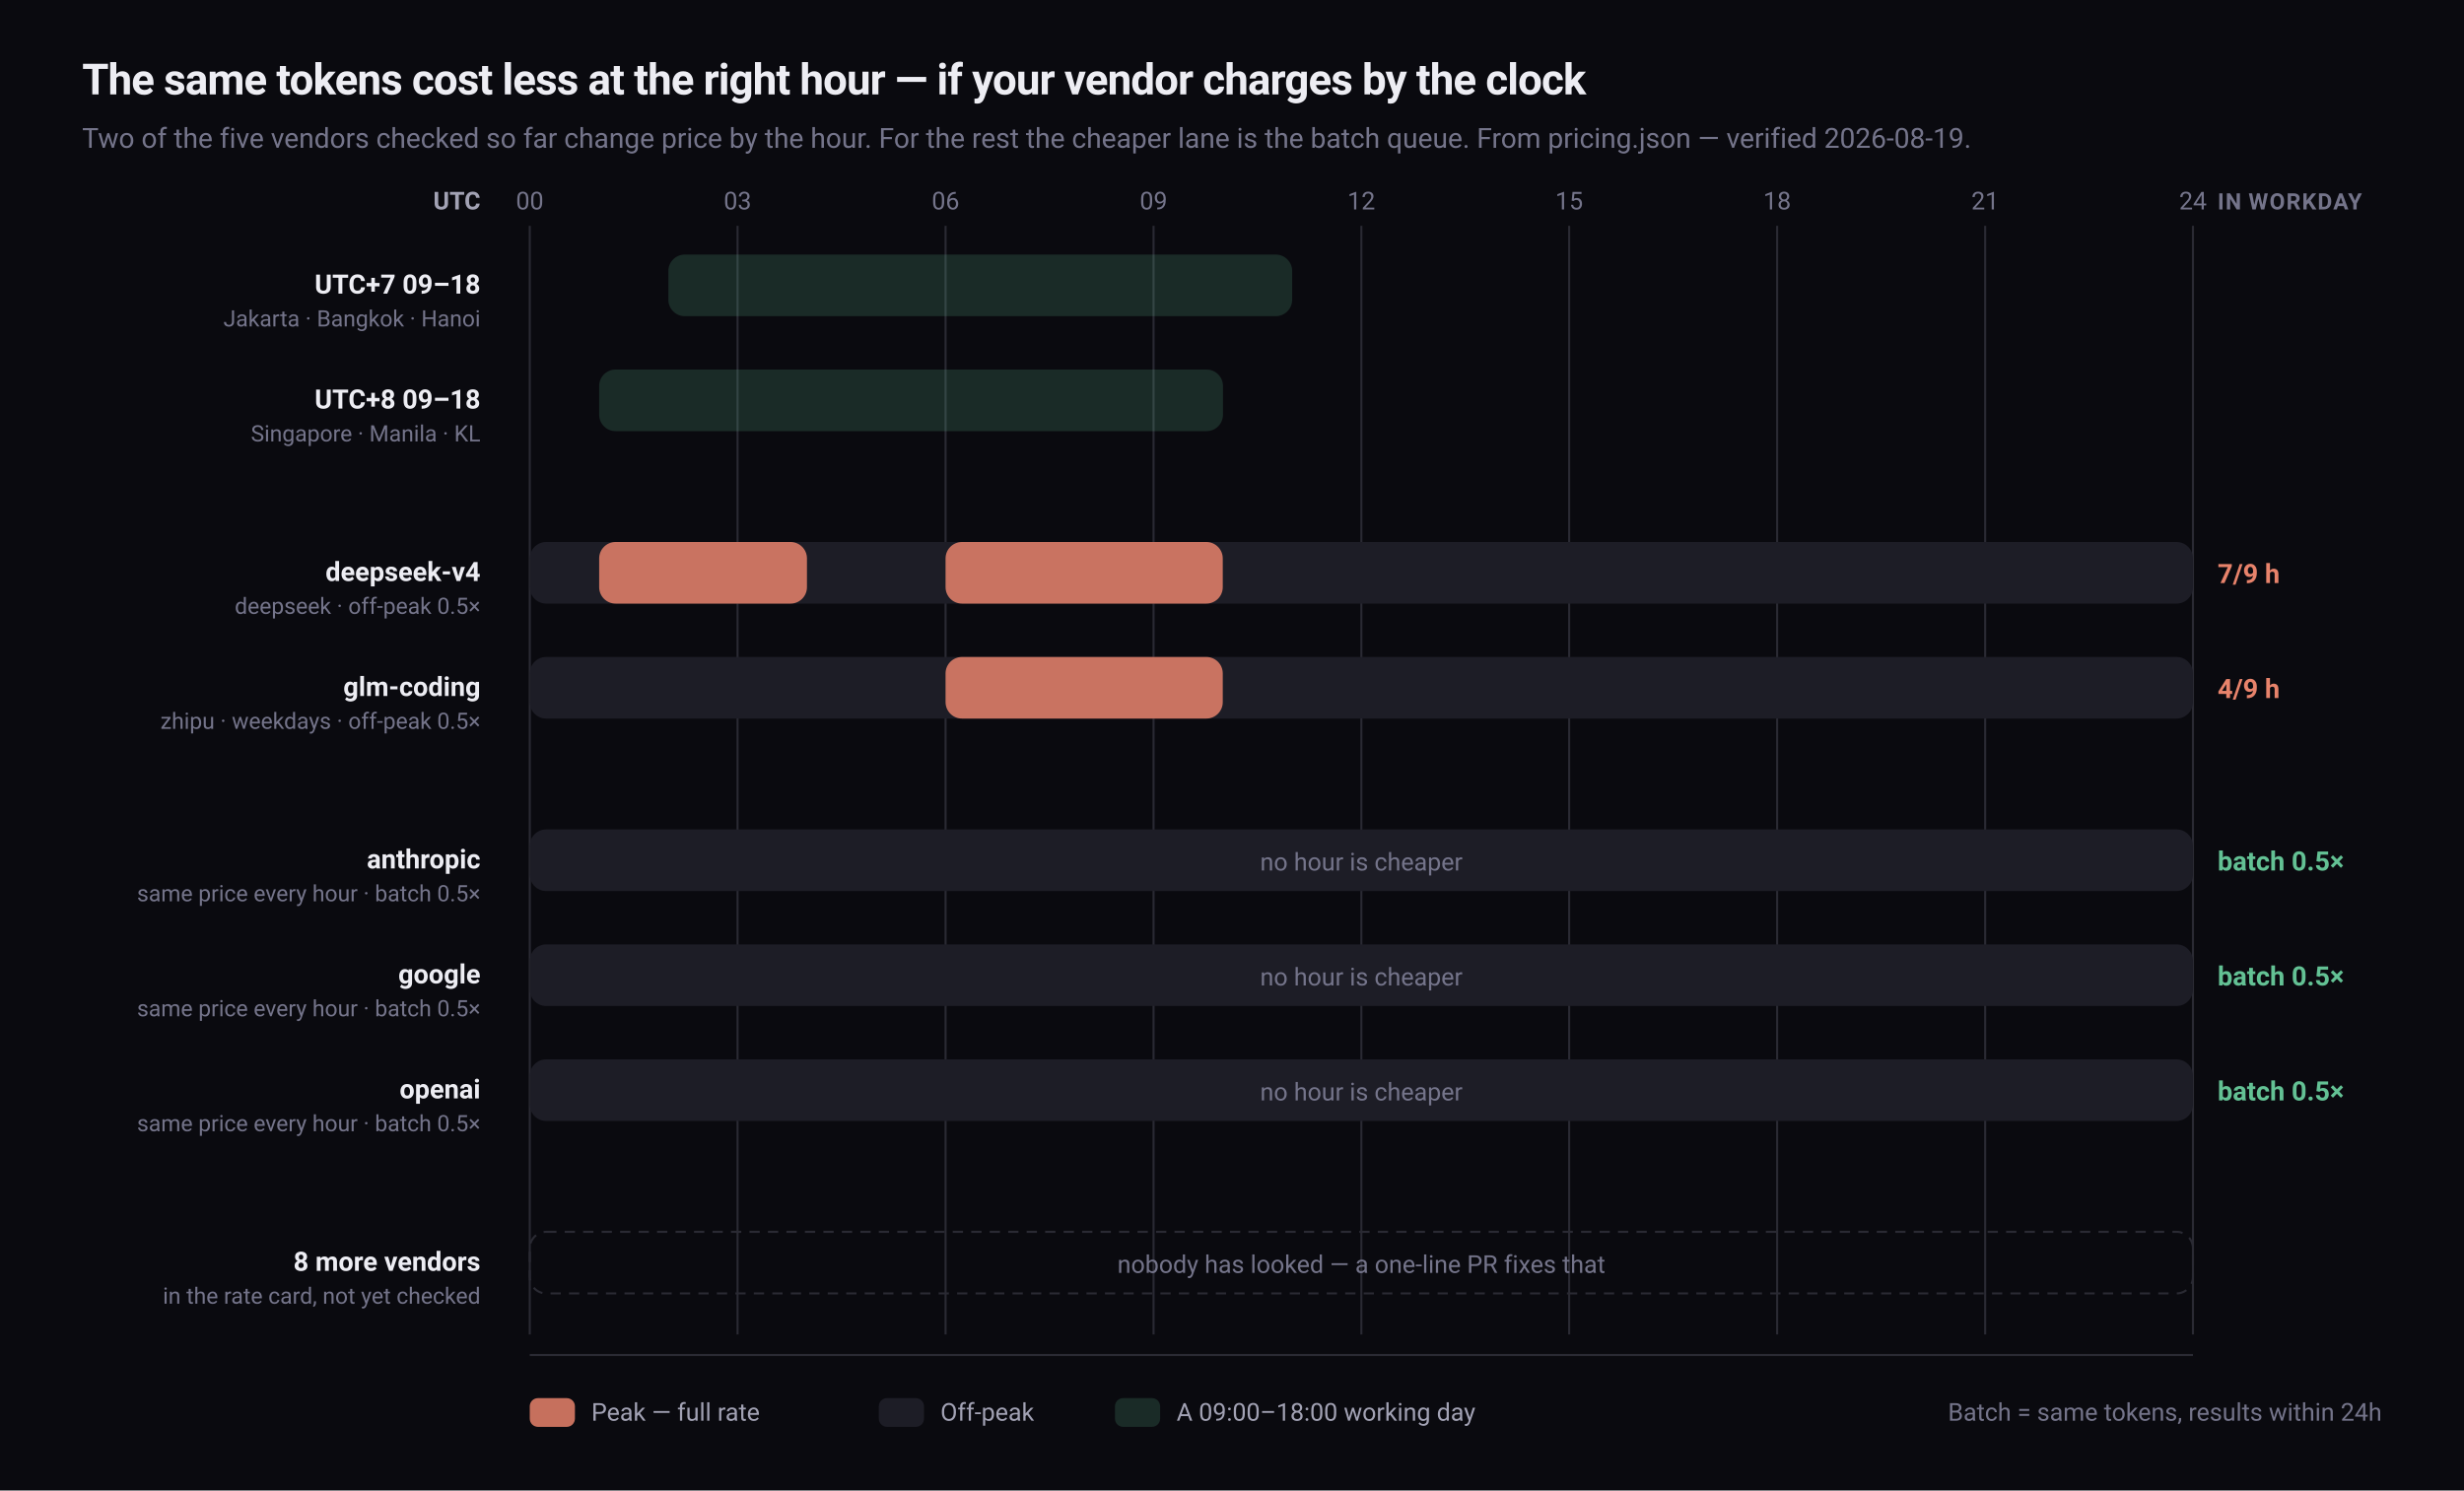
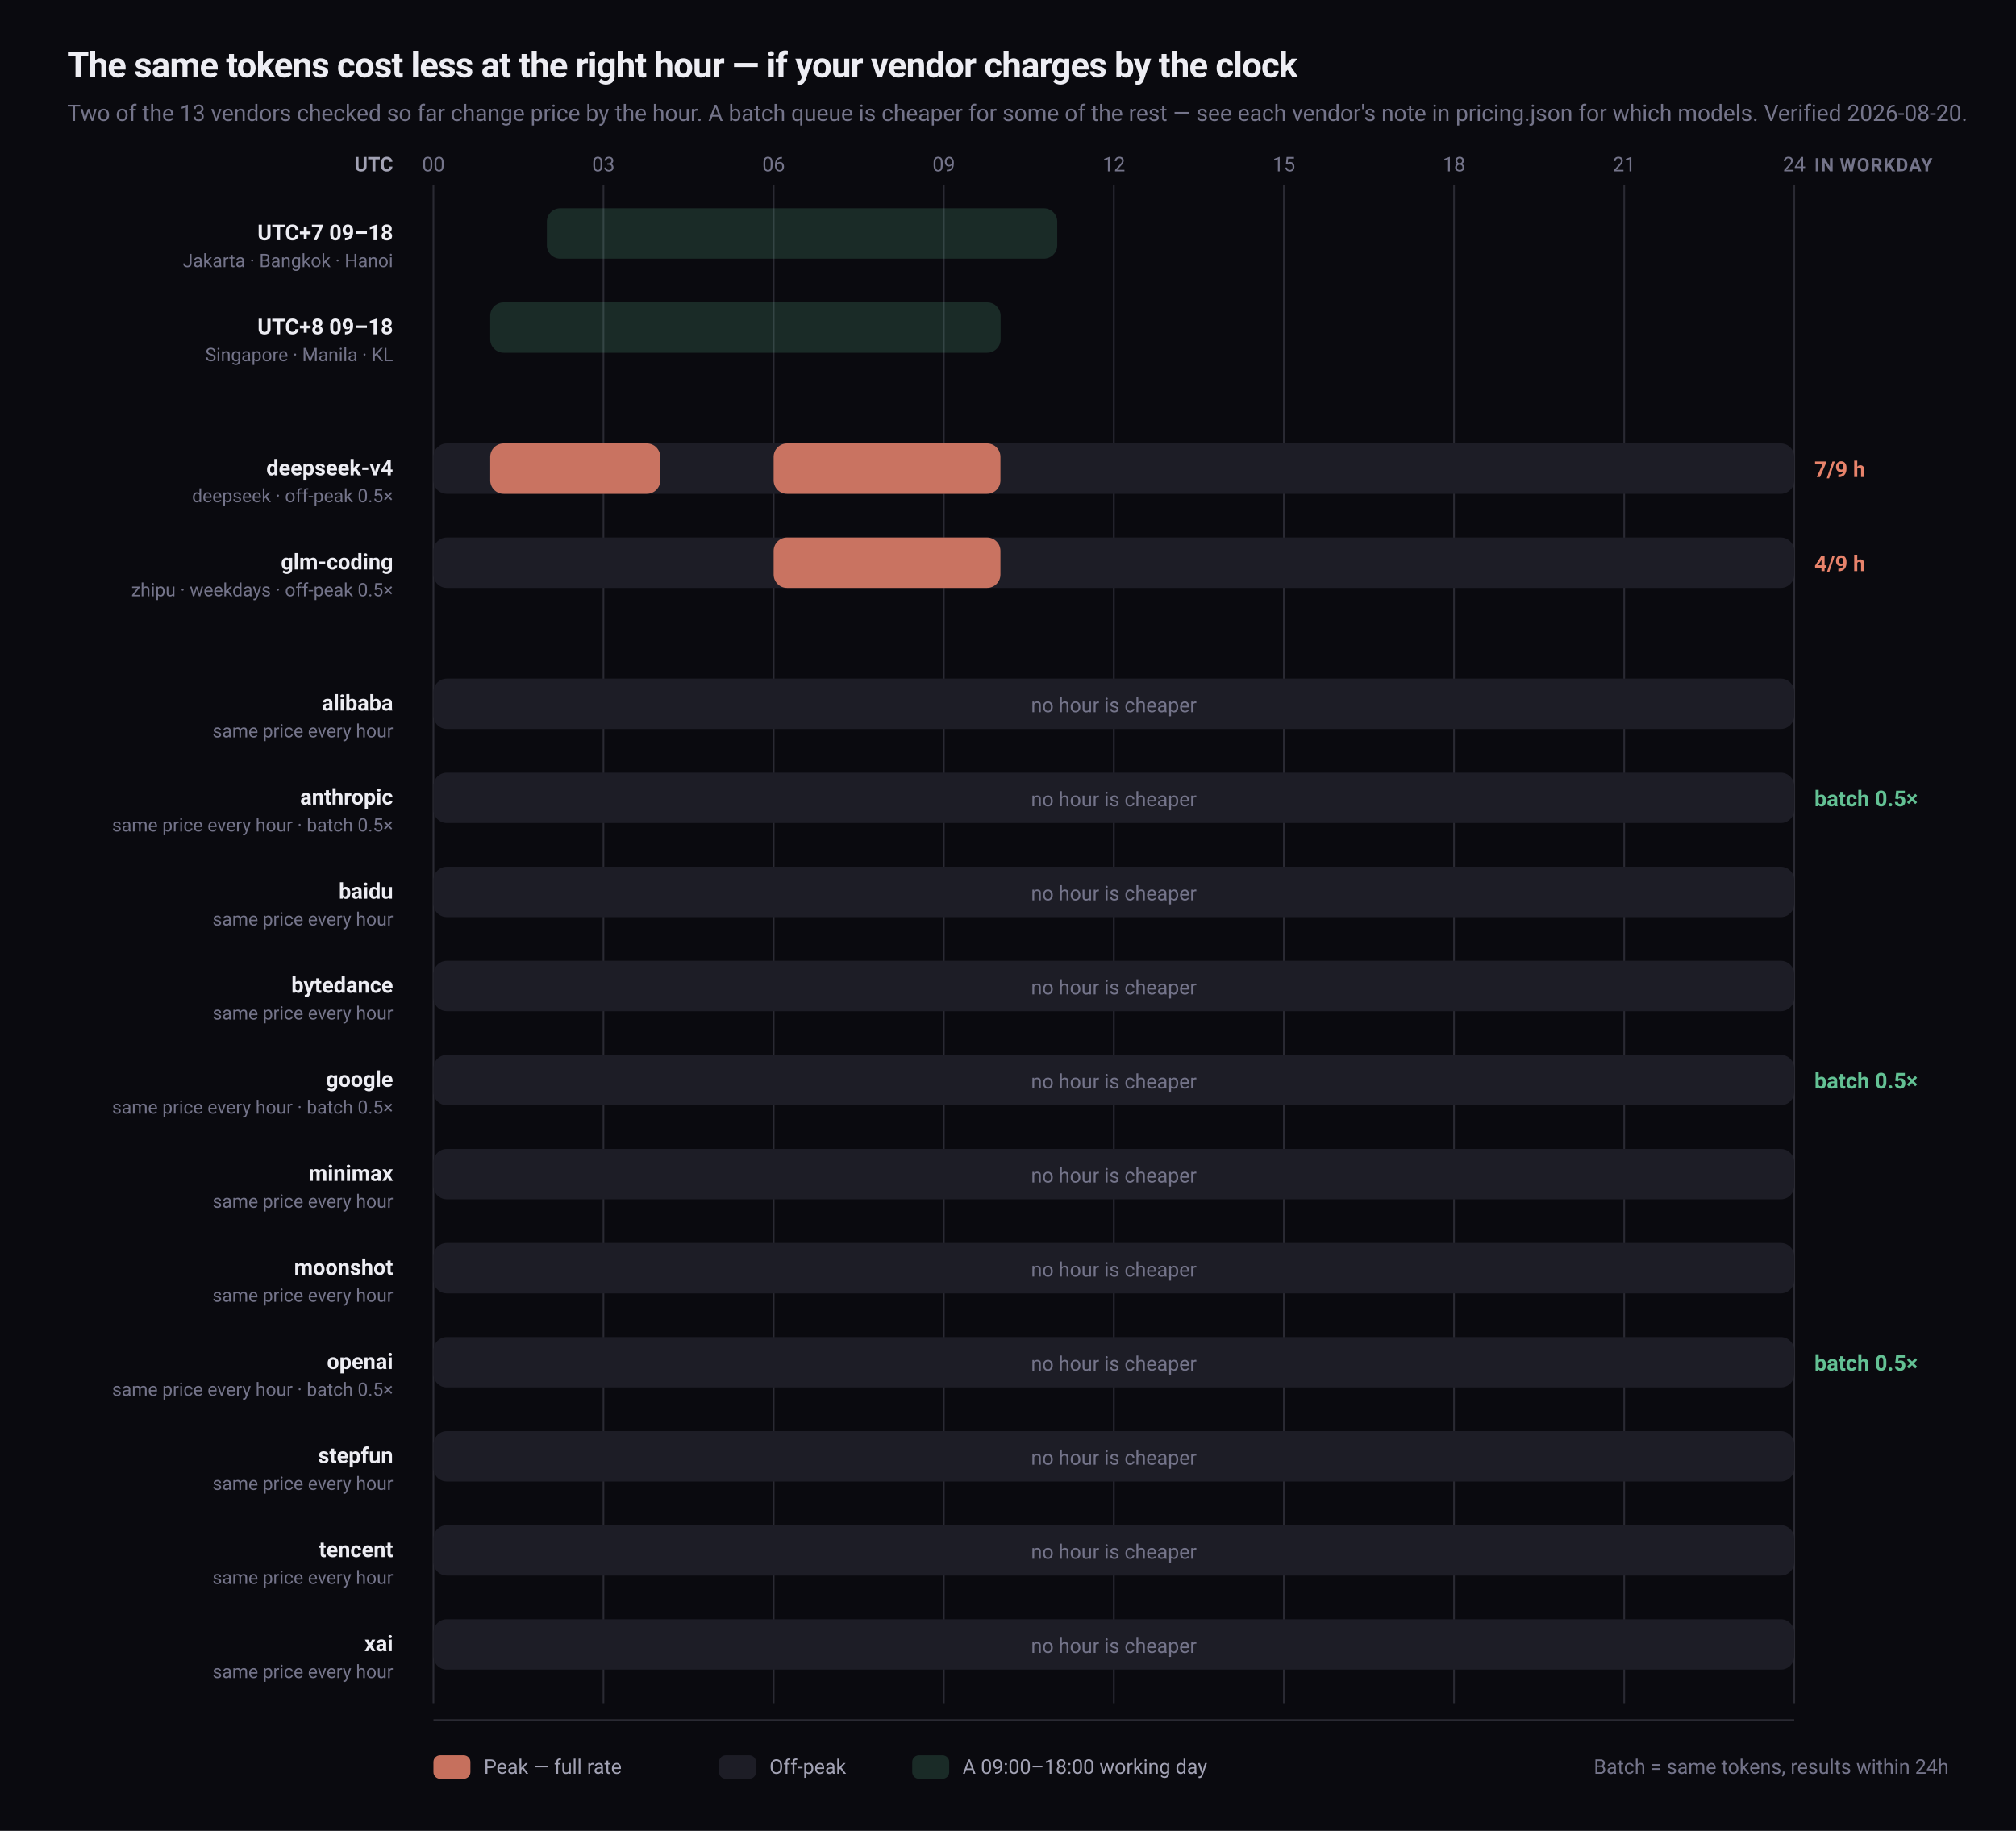
- <svg xmlns="http://www.w3.org/2000/svg" viewBox="0 0 1200 726" width="1200" height="726" role="img" aria-label="Every vendor in the rate card, showing which ones change price by the hour and which charge the same all day, plotted against a 09:00 to 18:00 working day in UTC+7 and UTC+8.">
-   <rect width="1200" height="726" fill="#0a0a0f" />
+ <svg xmlns="http://www.w3.org/2000/svg" viewBox="0 0 1200 1090" width="1200" height="1090" role="img" aria-label="Every vendor in the rate card, showing which ones change price by the hour and which charge the same all day, plotted against a 09:00 to 18:00 working day in UTC+7 and UTC+8.">
+   <rect width="1200" height="1090" fill="#0a0a0f" />
  <text x="40" y="46" font-family="ui-sans-serif,-apple-system,'Segoe UI',Roboto,'Helvetica Neue',Arial,sans-serif" font-size="21" font-weight="650" fill="#ededf3" letter-spacing="-0.4">The same tokens cost less at the right hour — if your vendor charges by the clock</text>
-   <text x="40" y="72" font-family="ui-sans-serif,-apple-system,'Segoe UI',Roboto,'Helvetica Neue',Arial,sans-serif" font-size="13.5" fill="#74748a">Two of the five vendors checked so far change price by the hour. For the rest the cheaper lane is the batch queue. From pricing.json — verified 2026-08-19.</text>
-   <line x1="258.0" y1="110" x2="258.0" y2="650" stroke="#2a2a33" stroke-width="1" />
+   <text x="40" y="72" font-family="ui-sans-serif,-apple-system,'Segoe UI',Roboto,'Helvetica Neue',Arial,sans-serif" font-size="13.5" fill="#74748a">Two of the 13 vendors checked so far change price by the hour. A batch queue is cheaper for some of the rest — see each vendor's note in pricing.json for which models. Verified 2026-08-20.</text>
+   <line x1="258.0" y1="110" x2="258.0" y2="1014" stroke="#2a2a33" stroke-width="1" />
  <text x="258.0" y="102" text-anchor="middle" font-family="ui-sans-serif,-apple-system,'Segoe UI',Roboto,'Helvetica Neue',Arial,sans-serif" font-size="12" fill="#74748a">00</text>
-   <line x1="359.2" y1="110" x2="359.2" y2="650" stroke="#2a2a33" stroke-width="1" />
+   <line x1="359.2" y1="110" x2="359.2" y2="1014" stroke="#2a2a33" stroke-width="1" />
  <text x="359.2" y="102" text-anchor="middle" font-family="ui-sans-serif,-apple-system,'Segoe UI',Roboto,'Helvetica Neue',Arial,sans-serif" font-size="12" fill="#74748a">03</text>
-   <line x1="460.5" y1="110" x2="460.5" y2="650" stroke="#2a2a33" stroke-width="1" />
+   <line x1="460.5" y1="110" x2="460.5" y2="1014" stroke="#2a2a33" stroke-width="1" />
  <text x="460.5" y="102" text-anchor="middle" font-family="ui-sans-serif,-apple-system,'Segoe UI',Roboto,'Helvetica Neue',Arial,sans-serif" font-size="12" fill="#74748a">06</text>
-   <line x1="561.8" y1="110" x2="561.8" y2="650" stroke="#2a2a33" stroke-width="1" />
+   <line x1="561.8" y1="110" x2="561.8" y2="1014" stroke="#2a2a33" stroke-width="1" />
  <text x="561.8" y="102" text-anchor="middle" font-family="ui-sans-serif,-apple-system,'Segoe UI',Roboto,'Helvetica Neue',Arial,sans-serif" font-size="12" fill="#74748a">09</text>
-   <line x1="663.0" y1="110" x2="663.0" y2="650" stroke="#2a2a33" stroke-width="1" />
+   <line x1="663.0" y1="110" x2="663.0" y2="1014" stroke="#2a2a33" stroke-width="1" />
  <text x="663.0" y="102" text-anchor="middle" font-family="ui-sans-serif,-apple-system,'Segoe UI',Roboto,'Helvetica Neue',Arial,sans-serif" font-size="12" fill="#74748a">12</text>
-   <line x1="764.2" y1="110" x2="764.2" y2="650" stroke="#2a2a33" stroke-width="1" />
+   <line x1="764.2" y1="110" x2="764.2" y2="1014" stroke="#2a2a33" stroke-width="1" />
  <text x="764.2" y="102" text-anchor="middle" font-family="ui-sans-serif,-apple-system,'Segoe UI',Roboto,'Helvetica Neue',Arial,sans-serif" font-size="12" fill="#74748a">15</text>
-   <line x1="865.5" y1="110" x2="865.5" y2="650" stroke="#2a2a33" stroke-width="1" />
+   <line x1="865.5" y1="110" x2="865.5" y2="1014" stroke="#2a2a33" stroke-width="1" />
  <text x="865.5" y="102" text-anchor="middle" font-family="ui-sans-serif,-apple-system,'Segoe UI',Roboto,'Helvetica Neue',Arial,sans-serif" font-size="12" fill="#74748a">18</text>
-   <line x1="966.8" y1="110" x2="966.8" y2="650" stroke="#2a2a33" stroke-width="1" />
+   <line x1="966.8" y1="110" x2="966.8" y2="1014" stroke="#2a2a33" stroke-width="1" />
  <text x="966.8" y="102" text-anchor="middle" font-family="ui-sans-serif,-apple-system,'Segoe UI',Roboto,'Helvetica Neue',Arial,sans-serif" font-size="12" fill="#74748a">21</text>
-   <line x1="1068.0" y1="110" x2="1068.0" y2="650" stroke="#2a2a33" stroke-width="1" />
+   <line x1="1068.0" y1="110" x2="1068.0" y2="1014" stroke="#2a2a33" stroke-width="1" />
  <text x="1068.0" y="102" text-anchor="middle" font-family="ui-sans-serif,-apple-system,'Segoe UI',Roboto,'Helvetica Neue',Arial,sans-serif" font-size="12" fill="#74748a">24</text>
  <text x="234" y="102" text-anchor="end" font-family="ui-sans-serif,-apple-system,'Segoe UI',Roboto,'Helvetica Neue',Arial,sans-serif" font-size="12" font-weight="640" fill="#a2a2b4">UTC</text>
  <text x="1080" y="102" font-family="ui-sans-serif,-apple-system,'Segoe UI',Roboto,'Helvetica Neue',Arial,sans-serif" font-size="11" font-weight="640" letter-spacing="0.6" fill="#74748a">IN WORKDAY</text>
  <text x="234" y="143" text-anchor="end" font-family="ui-sans-serif,-apple-system,'Segoe UI',Roboto,'Helvetica Neue',Arial,sans-serif" font-size="13" font-weight="640" fill="#ededf3">UTC+7  09–18</text>
  <text x="234" y="159" text-anchor="end" font-family="ui-sans-serif,-apple-system,'Segoe UI',Roboto,'Helvetica Neue',Arial,sans-serif" font-size="11" fill="#74748a">Jakarta · Bangkok · Hanoi</text>
  <rect x="325.5" y="124" width="303.8" height="30" rx="8" fill="#63c194" opacity="0.18" />
  <text x="234" y="199" text-anchor="end" font-family="ui-sans-serif,-apple-system,'Segoe UI',Roboto,'Helvetica Neue',Arial,sans-serif" font-size="13" font-weight="640" fill="#ededf3">UTC+8  09–18</text>
  <text x="234" y="215" text-anchor="end" font-family="ui-sans-serif,-apple-system,'Segoe UI',Roboto,'Helvetica Neue',Arial,sans-serif" font-size="11" fill="#74748a">Singapore · Manila · KL</text>
  <rect x="291.8" y="180" width="303.8" height="30" rx="8" fill="#63c194" opacity="0.18" />
  <text x="234" y="283" text-anchor="end" font-family="ui-sans-serif,-apple-system,'Segoe UI',Roboto,'Helvetica Neue',Arial,sans-serif" font-size="13" font-weight="640" fill="#ededf3">deepseek-v4</text>
  <text x="234" y="299" text-anchor="end" font-family="ui-sans-serif,-apple-system,'Segoe UI',Roboto,'Helvetica Neue',Arial,sans-serif" font-size="11" fill="#74748a">deepseek · off-peak 0.5×</text>
  <rect x="258" y="264" width="810" height="30" rx="8" fill="#1d1d26" />
  <rect x="291.8" y="264" width="101.2" height="30" rx="8" fill="#e8836b" opacity="0.85" />
  <rect x="460.5" y="264" width="135.0" height="30" rx="8" fill="#e8836b" opacity="0.85" />
  <text x="1080" y="284" font-family="ui-sans-serif,-apple-system,'Segoe UI',Roboto,'Helvetica Neue',Arial,sans-serif" font-size="13" font-weight="650" fill="#e8836b">7/9 h</text>
  <text x="234" y="339" text-anchor="end" font-family="ui-sans-serif,-apple-system,'Segoe UI',Roboto,'Helvetica Neue',Arial,sans-serif" font-size="13" font-weight="640" fill="#ededf3">glm-coding</text>
  <text x="234" y="355" text-anchor="end" font-family="ui-sans-serif,-apple-system,'Segoe UI',Roboto,'Helvetica Neue',Arial,sans-serif" font-size="11" fill="#74748a">zhipu · weekdays · off-peak 0.5×</text>
  <rect x="258" y="320" width="810" height="30" rx="8" fill="#1d1d26" />
  <rect x="460.5" y="320" width="135.0" height="30" rx="8" fill="#e8836b" opacity="0.85" />
  <text x="1080" y="340" font-family="ui-sans-serif,-apple-system,'Segoe UI',Roboto,'Helvetica Neue',Arial,sans-serif" font-size="13" font-weight="650" fill="#e8836b">4/9 h</text>
-   <text x="234" y="423" text-anchor="end" font-family="ui-sans-serif,-apple-system,'Segoe UI',Roboto,'Helvetica Neue',Arial,sans-serif" font-size="13" font-weight="640" fill="#ededf3">anthropic</text>
-   <text x="234" y="439" text-anchor="end" font-family="ui-sans-serif,-apple-system,'Segoe UI',Roboto,'Helvetica Neue',Arial,sans-serif" font-size="11" fill="#74748a">same price every hour · batch 0.5×</text>
+   <text x="234" y="423" text-anchor="end" font-family="ui-sans-serif,-apple-system,'Segoe UI',Roboto,'Helvetica Neue',Arial,sans-serif" font-size="13" font-weight="640" fill="#ededf3">alibaba</text>
+   <text x="234" y="439" text-anchor="end" font-family="ui-sans-serif,-apple-system,'Segoe UI',Roboto,'Helvetica Neue',Arial,sans-serif" font-size="11" fill="#74748a">same price every hour</text>
  <rect x="258" y="404" width="810" height="30" rx="8" fill="#1d1d26" />
  <text x="663.0" y="424" text-anchor="middle" font-family="ui-sans-serif,-apple-system,'Segoe UI',Roboto,'Helvetica Neue',Arial,sans-serif" font-size="12" fill="#74748a">no hour is cheaper</text>
-   <text x="1080" y="424" font-family="ui-sans-serif,-apple-system,'Segoe UI',Roboto,'Helvetica Neue',Arial,sans-serif" font-size="13" font-weight="650" fill="#63c194">batch 0.5×</text>
-   <text x="234" y="479" text-anchor="end" font-family="ui-sans-serif,-apple-system,'Segoe UI',Roboto,'Helvetica Neue',Arial,sans-serif" font-size="13" font-weight="640" fill="#ededf3">google</text>
+   <text x="234" y="479" text-anchor="end" font-family="ui-sans-serif,-apple-system,'Segoe UI',Roboto,'Helvetica Neue',Arial,sans-serif" font-size="13" font-weight="640" fill="#ededf3">anthropic</text>
  <text x="234" y="495" text-anchor="end" font-family="ui-sans-serif,-apple-system,'Segoe UI',Roboto,'Helvetica Neue',Arial,sans-serif" font-size="11" fill="#74748a">same price every hour · batch 0.5×</text>
  <rect x="258" y="460" width="810" height="30" rx="8" fill="#1d1d26" />
  <text x="663.0" y="480" text-anchor="middle" font-family="ui-sans-serif,-apple-system,'Segoe UI',Roboto,'Helvetica Neue',Arial,sans-serif" font-size="12" fill="#74748a">no hour is cheaper</text>
  <text x="1080" y="480" font-family="ui-sans-serif,-apple-system,'Segoe UI',Roboto,'Helvetica Neue',Arial,sans-serif" font-size="13" font-weight="650" fill="#63c194">batch 0.5×</text>
-   <text x="234" y="535" text-anchor="end" font-family="ui-sans-serif,-apple-system,'Segoe UI',Roboto,'Helvetica Neue',Arial,sans-serif" font-size="13" font-weight="640" fill="#ededf3">openai</text>
-   <text x="234" y="551" text-anchor="end" font-family="ui-sans-serif,-apple-system,'Segoe UI',Roboto,'Helvetica Neue',Arial,sans-serif" font-size="11" fill="#74748a">same price every hour · batch 0.5×</text>
+   <text x="234" y="535" text-anchor="end" font-family="ui-sans-serif,-apple-system,'Segoe UI',Roboto,'Helvetica Neue',Arial,sans-serif" font-size="13" font-weight="640" fill="#ededf3">baidu</text>
+   <text x="234" y="551" text-anchor="end" font-family="ui-sans-serif,-apple-system,'Segoe UI',Roboto,'Helvetica Neue',Arial,sans-serif" font-size="11" fill="#74748a">same price every hour</text>
  <rect x="258" y="516" width="810" height="30" rx="8" fill="#1d1d26" />
  <text x="663.0" y="536" text-anchor="middle" font-family="ui-sans-serif,-apple-system,'Segoe UI',Roboto,'Helvetica Neue',Arial,sans-serif" font-size="12" fill="#74748a">no hour is cheaper</text>
-   <text x="1080" y="536" font-family="ui-sans-serif,-apple-system,'Segoe UI',Roboto,'Helvetica Neue',Arial,sans-serif" font-size="13" font-weight="650" fill="#63c194">batch 0.5×</text>
-   <text x="234" y="619" text-anchor="end" font-family="ui-sans-serif,-apple-system,'Segoe UI',Roboto,'Helvetica Neue',Arial,sans-serif" font-size="13" font-weight="640" fill="#ededf3">8 more vendors</text>
-   <text x="234" y="635" text-anchor="end" font-family="ui-sans-serif,-apple-system,'Segoe UI',Roboto,'Helvetica Neue',Arial,sans-serif" font-size="11" fill="#74748a">in the rate card, not yet checked</text>
-   <rect x="258" y="600" width="810" height="30" rx="8" stroke-dasharray="5 4" stroke="#2a2a33" fill="none" />
-   <text x="663.0" y="620" text-anchor="middle" font-family="ui-sans-serif,-apple-system,'Segoe UI',Roboto,'Helvetica Neue',Arial,sans-serif" font-size="12" fill="#74748a">nobody has looked — a one-line PR fixes that</text>
-   <line x1="258" y1="660" x2="1068" y2="660" stroke="#2a2a33" stroke-width="1" />
-   <rect x="258" y="681" width="22" height="14" rx="4" fill="#e8836b" opacity="0.85" />
-   <text x="288" y="692" font-family="ui-sans-serif,-apple-system,'Segoe UI',Roboto,'Helvetica Neue',Arial,sans-serif" font-size="12" fill="#a2a2b4">Peak — full rate</text>
-   <rect x="428" y="681" width="22" height="14" rx="4" fill="#1d1d26" opacity="1" />
-   <text x="458" y="692" font-family="ui-sans-serif,-apple-system,'Segoe UI',Roboto,'Helvetica Neue',Arial,sans-serif" font-size="12" fill="#a2a2b4">Off-peak</text>
-   <rect x="543" y="681" width="22" height="14" rx="4" fill="#63c194" opacity="0.18" />
-   <text x="573" y="692" font-family="ui-sans-serif,-apple-system,'Segoe UI',Roboto,'Helvetica Neue',Arial,sans-serif" font-size="12" fill="#a2a2b4">A 09:00–18:00 working day</text>
-   <text x="1160" y="692" text-anchor="end" font-family="ui-sans-serif,-apple-system,'Segoe UI',Roboto,'Helvetica Neue',Arial,sans-serif" font-size="12" fill="#74748a">Batch = same tokens, results within 24h</text>
+   <text x="234" y="591" text-anchor="end" font-family="ui-sans-serif,-apple-system,'Segoe UI',Roboto,'Helvetica Neue',Arial,sans-serif" font-size="13" font-weight="640" fill="#ededf3">bytedance</text>
+   <text x="234" y="607" text-anchor="end" font-family="ui-sans-serif,-apple-system,'Segoe UI',Roboto,'Helvetica Neue',Arial,sans-serif" font-size="11" fill="#74748a">same price every hour</text>
+   <rect x="258" y="572" width="810" height="30" rx="8" fill="#1d1d26" />
+   <text x="663.0" y="592" text-anchor="middle" font-family="ui-sans-serif,-apple-system,'Segoe UI',Roboto,'Helvetica Neue',Arial,sans-serif" font-size="12" fill="#74748a">no hour is cheaper</text>
+   <text x="234" y="647" text-anchor="end" font-family="ui-sans-serif,-apple-system,'Segoe UI',Roboto,'Helvetica Neue',Arial,sans-serif" font-size="13" font-weight="640" fill="#ededf3">google</text>
+   <text x="234" y="663" text-anchor="end" font-family="ui-sans-serif,-apple-system,'Segoe UI',Roboto,'Helvetica Neue',Arial,sans-serif" font-size="11" fill="#74748a">same price every hour · batch 0.5×</text>
+   <rect x="258" y="628" width="810" height="30" rx="8" fill="#1d1d26" />
+   <text x="663.0" y="648" text-anchor="middle" font-family="ui-sans-serif,-apple-system,'Segoe UI',Roboto,'Helvetica Neue',Arial,sans-serif" font-size="12" fill="#74748a">no hour is cheaper</text>
+   <text x="1080" y="648" font-family="ui-sans-serif,-apple-system,'Segoe UI',Roboto,'Helvetica Neue',Arial,sans-serif" font-size="13" font-weight="650" fill="#63c194">batch 0.5×</text>
+   <text x="234" y="703" text-anchor="end" font-family="ui-sans-serif,-apple-system,'Segoe UI',Roboto,'Helvetica Neue',Arial,sans-serif" font-size="13" font-weight="640" fill="#ededf3">minimax</text>
+   <text x="234" y="719" text-anchor="end" font-family="ui-sans-serif,-apple-system,'Segoe UI',Roboto,'Helvetica Neue',Arial,sans-serif" font-size="11" fill="#74748a">same price every hour</text>
+   <rect x="258" y="684" width="810" height="30" rx="8" fill="#1d1d26" />
+   <text x="663.0" y="704" text-anchor="middle" font-family="ui-sans-serif,-apple-system,'Segoe UI',Roboto,'Helvetica Neue',Arial,sans-serif" font-size="12" fill="#74748a">no hour is cheaper</text>
+   <text x="234" y="759" text-anchor="end" font-family="ui-sans-serif,-apple-system,'Segoe UI',Roboto,'Helvetica Neue',Arial,sans-serif" font-size="13" font-weight="640" fill="#ededf3">moonshot</text>
+   <text x="234" y="775" text-anchor="end" font-family="ui-sans-serif,-apple-system,'Segoe UI',Roboto,'Helvetica Neue',Arial,sans-serif" font-size="11" fill="#74748a">same price every hour</text>
+   <rect x="258" y="740" width="810" height="30" rx="8" fill="#1d1d26" />
+   <text x="663.0" y="760" text-anchor="middle" font-family="ui-sans-serif,-apple-system,'Segoe UI',Roboto,'Helvetica Neue',Arial,sans-serif" font-size="12" fill="#74748a">no hour is cheaper</text>
+   <text x="234" y="815" text-anchor="end" font-family="ui-sans-serif,-apple-system,'Segoe UI',Roboto,'Helvetica Neue',Arial,sans-serif" font-size="13" font-weight="640" fill="#ededf3">openai</text>
+   <text x="234" y="831" text-anchor="end" font-family="ui-sans-serif,-apple-system,'Segoe UI',Roboto,'Helvetica Neue',Arial,sans-serif" font-size="11" fill="#74748a">same price every hour · batch 0.5×</text>
+   <rect x="258" y="796" width="810" height="30" rx="8" fill="#1d1d26" />
+   <text x="663.0" y="816" text-anchor="middle" font-family="ui-sans-serif,-apple-system,'Segoe UI',Roboto,'Helvetica Neue',Arial,sans-serif" font-size="12" fill="#74748a">no hour is cheaper</text>
+   <text x="1080" y="816" font-family="ui-sans-serif,-apple-system,'Segoe UI',Roboto,'Helvetica Neue',Arial,sans-serif" font-size="13" font-weight="650" fill="#63c194">batch 0.5×</text>
+   <text x="234" y="871" text-anchor="end" font-family="ui-sans-serif,-apple-system,'Segoe UI',Roboto,'Helvetica Neue',Arial,sans-serif" font-size="13" font-weight="640" fill="#ededf3">stepfun</text>
+   <text x="234" y="887" text-anchor="end" font-family="ui-sans-serif,-apple-system,'Segoe UI',Roboto,'Helvetica Neue',Arial,sans-serif" font-size="11" fill="#74748a">same price every hour</text>
+   <rect x="258" y="852" width="810" height="30" rx="8" fill="#1d1d26" />
+   <text x="663.0" y="872" text-anchor="middle" font-family="ui-sans-serif,-apple-system,'Segoe UI',Roboto,'Helvetica Neue',Arial,sans-serif" font-size="12" fill="#74748a">no hour is cheaper</text>
+   <text x="234" y="927" text-anchor="end" font-family="ui-sans-serif,-apple-system,'Segoe UI',Roboto,'Helvetica Neue',Arial,sans-serif" font-size="13" font-weight="640" fill="#ededf3">tencent</text>
+   <text x="234" y="943" text-anchor="end" font-family="ui-sans-serif,-apple-system,'Segoe UI',Roboto,'Helvetica Neue',Arial,sans-serif" font-size="11" fill="#74748a">same price every hour</text>
+   <rect x="258" y="908" width="810" height="30" rx="8" fill="#1d1d26" />
+   <text x="663.0" y="928" text-anchor="middle" font-family="ui-sans-serif,-apple-system,'Segoe UI',Roboto,'Helvetica Neue',Arial,sans-serif" font-size="12" fill="#74748a">no hour is cheaper</text>
+   <text x="234" y="983" text-anchor="end" font-family="ui-sans-serif,-apple-system,'Segoe UI',Roboto,'Helvetica Neue',Arial,sans-serif" font-size="13" font-weight="640" fill="#ededf3">xai</text>
+   <text x="234" y="999" text-anchor="end" font-family="ui-sans-serif,-apple-system,'Segoe UI',Roboto,'Helvetica Neue',Arial,sans-serif" font-size="11" fill="#74748a">same price every hour</text>
+   <rect x="258" y="964" width="810" height="30" rx="8" fill="#1d1d26" />
+   <text x="663.0" y="984" text-anchor="middle" font-family="ui-sans-serif,-apple-system,'Segoe UI',Roboto,'Helvetica Neue',Arial,sans-serif" font-size="12" fill="#74748a">no hour is cheaper</text>
+   <line x1="258" y1="1024" x2="1068" y2="1024" stroke="#2a2a33" stroke-width="1" />
+   <rect x="258" y="1045" width="22" height="14" rx="4" fill="#e8836b" opacity="0.85" />
+   <text x="288" y="1056" font-family="ui-sans-serif,-apple-system,'Segoe UI',Roboto,'Helvetica Neue',Arial,sans-serif" font-size="12" fill="#a2a2b4">Peak — full rate</text>
+   <rect x="428" y="1045" width="22" height="14" rx="4" fill="#1d1d26" opacity="1" />
+   <text x="458" y="1056" font-family="ui-sans-serif,-apple-system,'Segoe UI',Roboto,'Helvetica Neue',Arial,sans-serif" font-size="12" fill="#a2a2b4">Off-peak</text>
+   <rect x="543" y="1045" width="22" height="14" rx="4" fill="#63c194" opacity="0.18" />
+   <text x="573" y="1056" font-family="ui-sans-serif,-apple-system,'Segoe UI',Roboto,'Helvetica Neue',Arial,sans-serif" font-size="12" fill="#a2a2b4">A 09:00–18:00 working day</text>
+   <text x="1160" y="1056" text-anchor="end" font-family="ui-sans-serif,-apple-system,'Segoe UI',Roboto,'Helvetica Neue',Arial,sans-serif" font-size="12" fill="#74748a">Batch = same tokens, results within 24h</text>
</svg>
